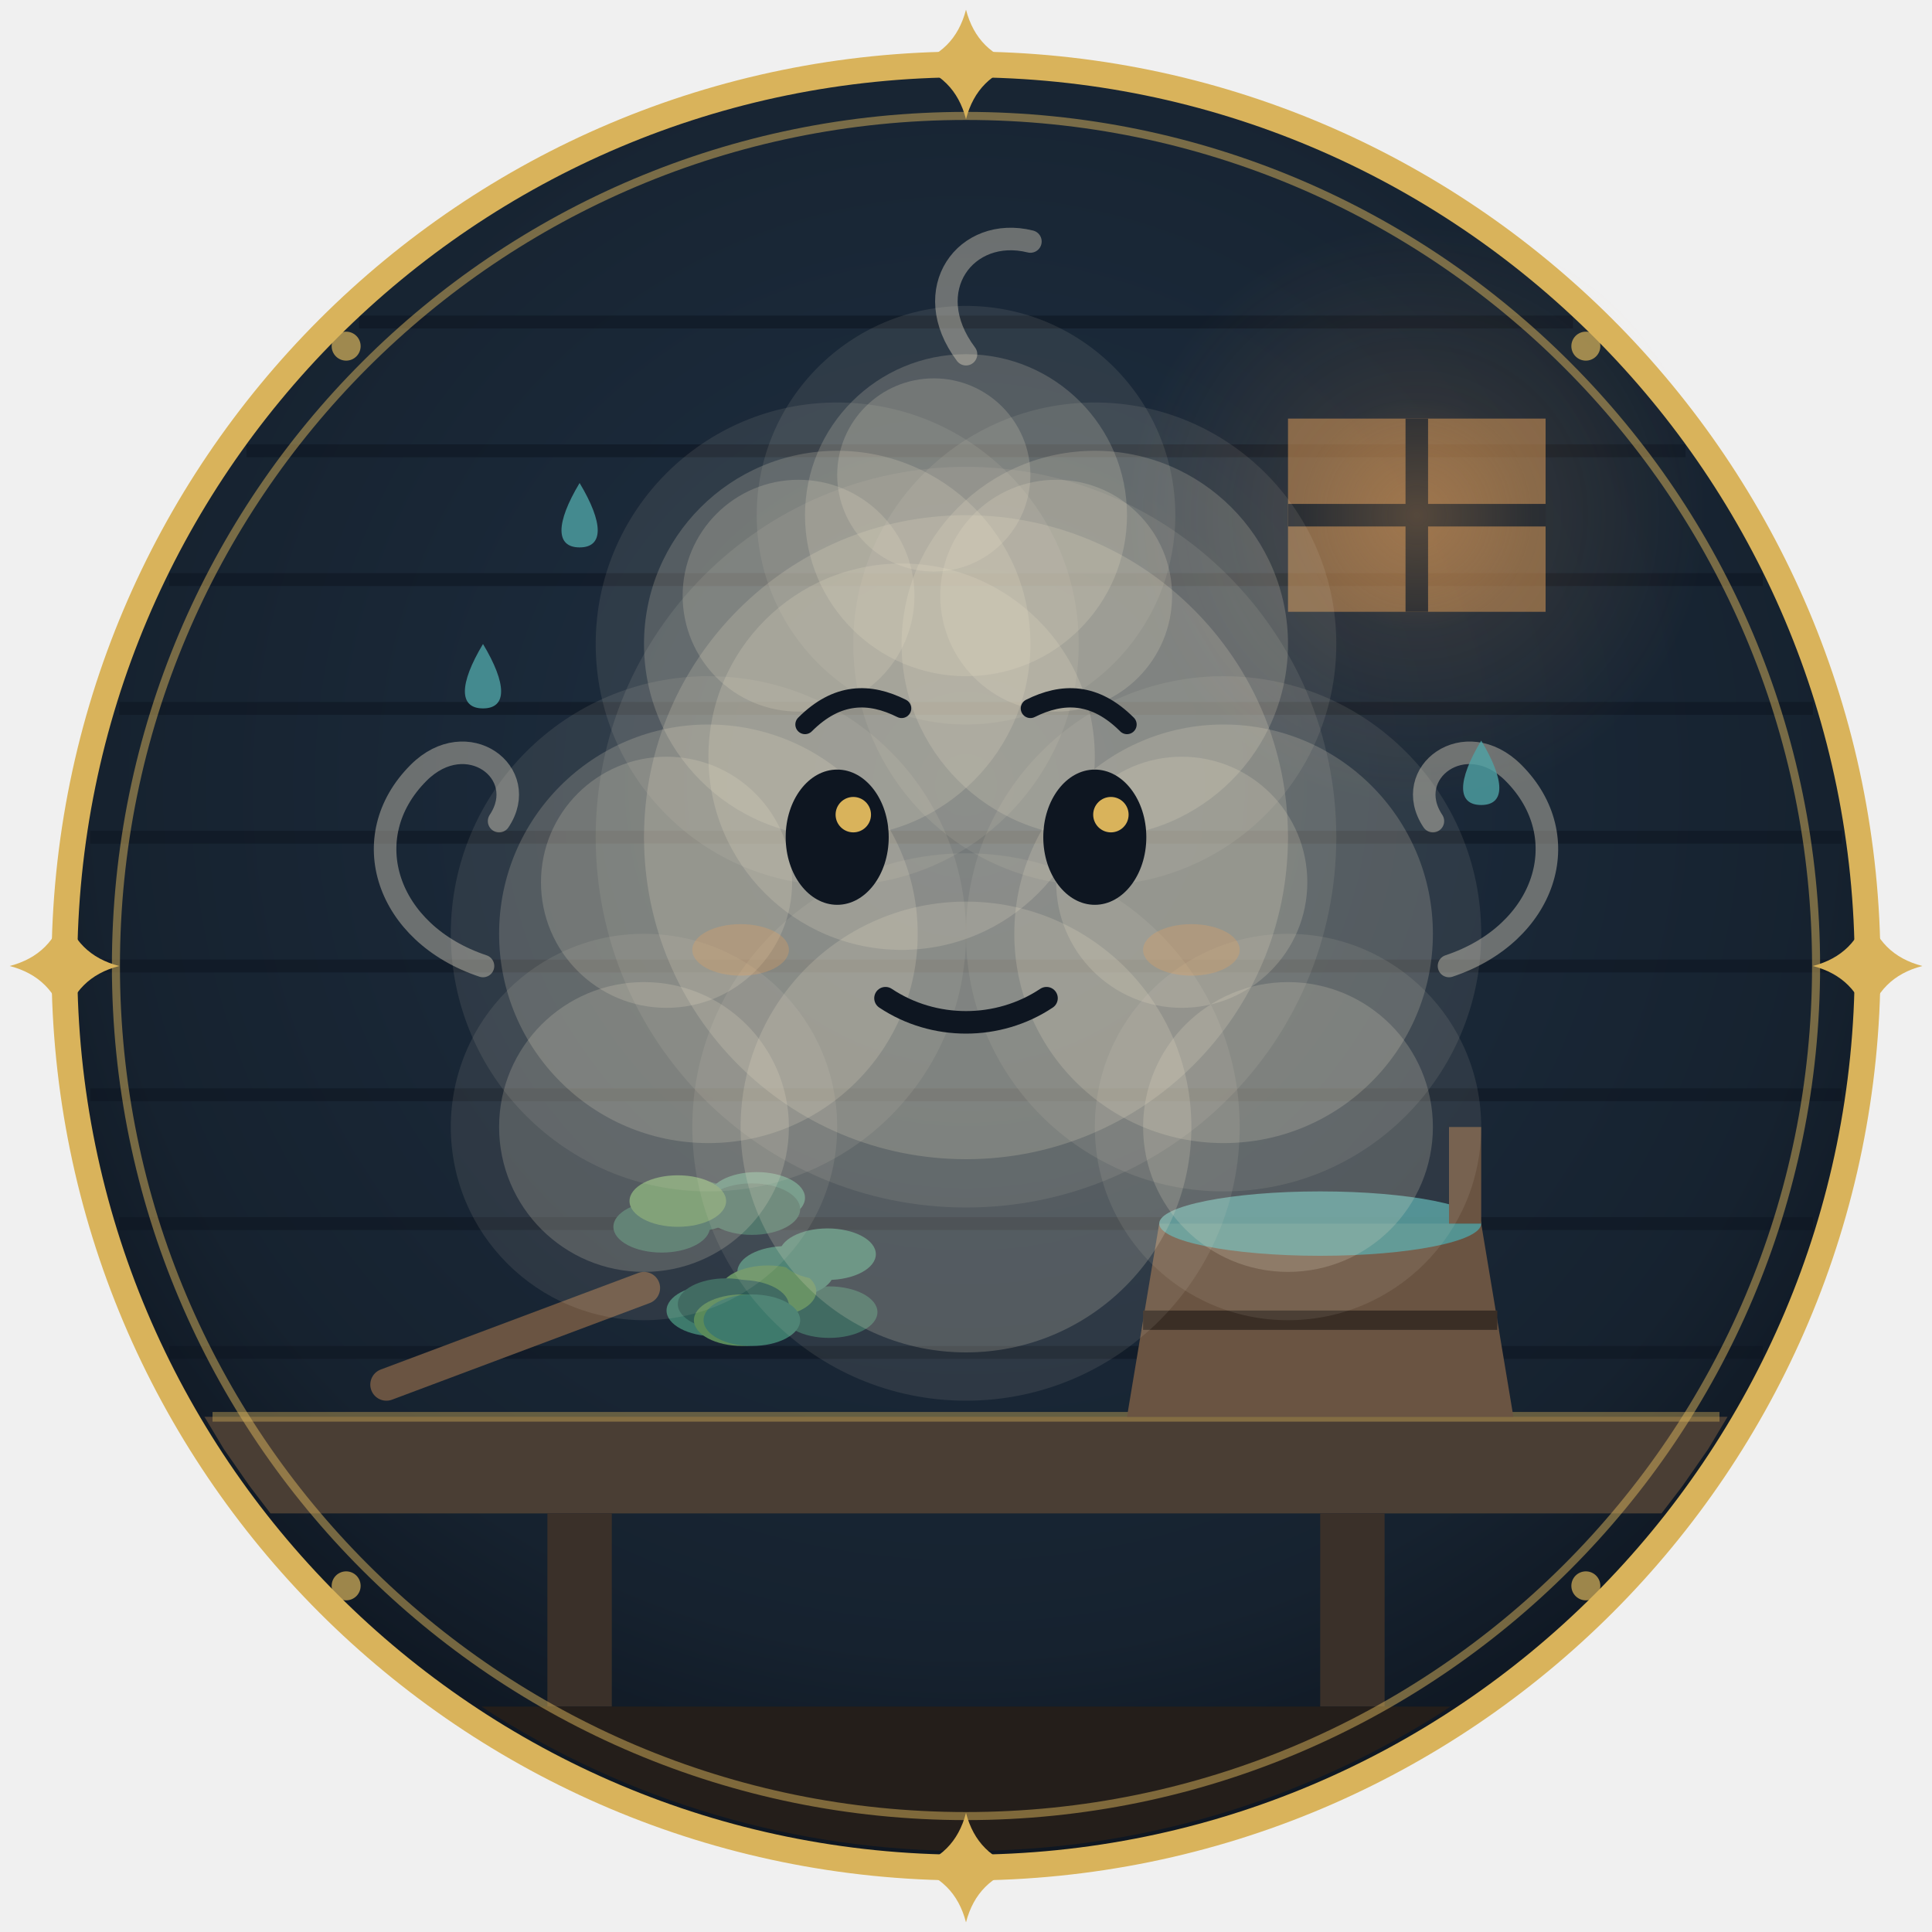
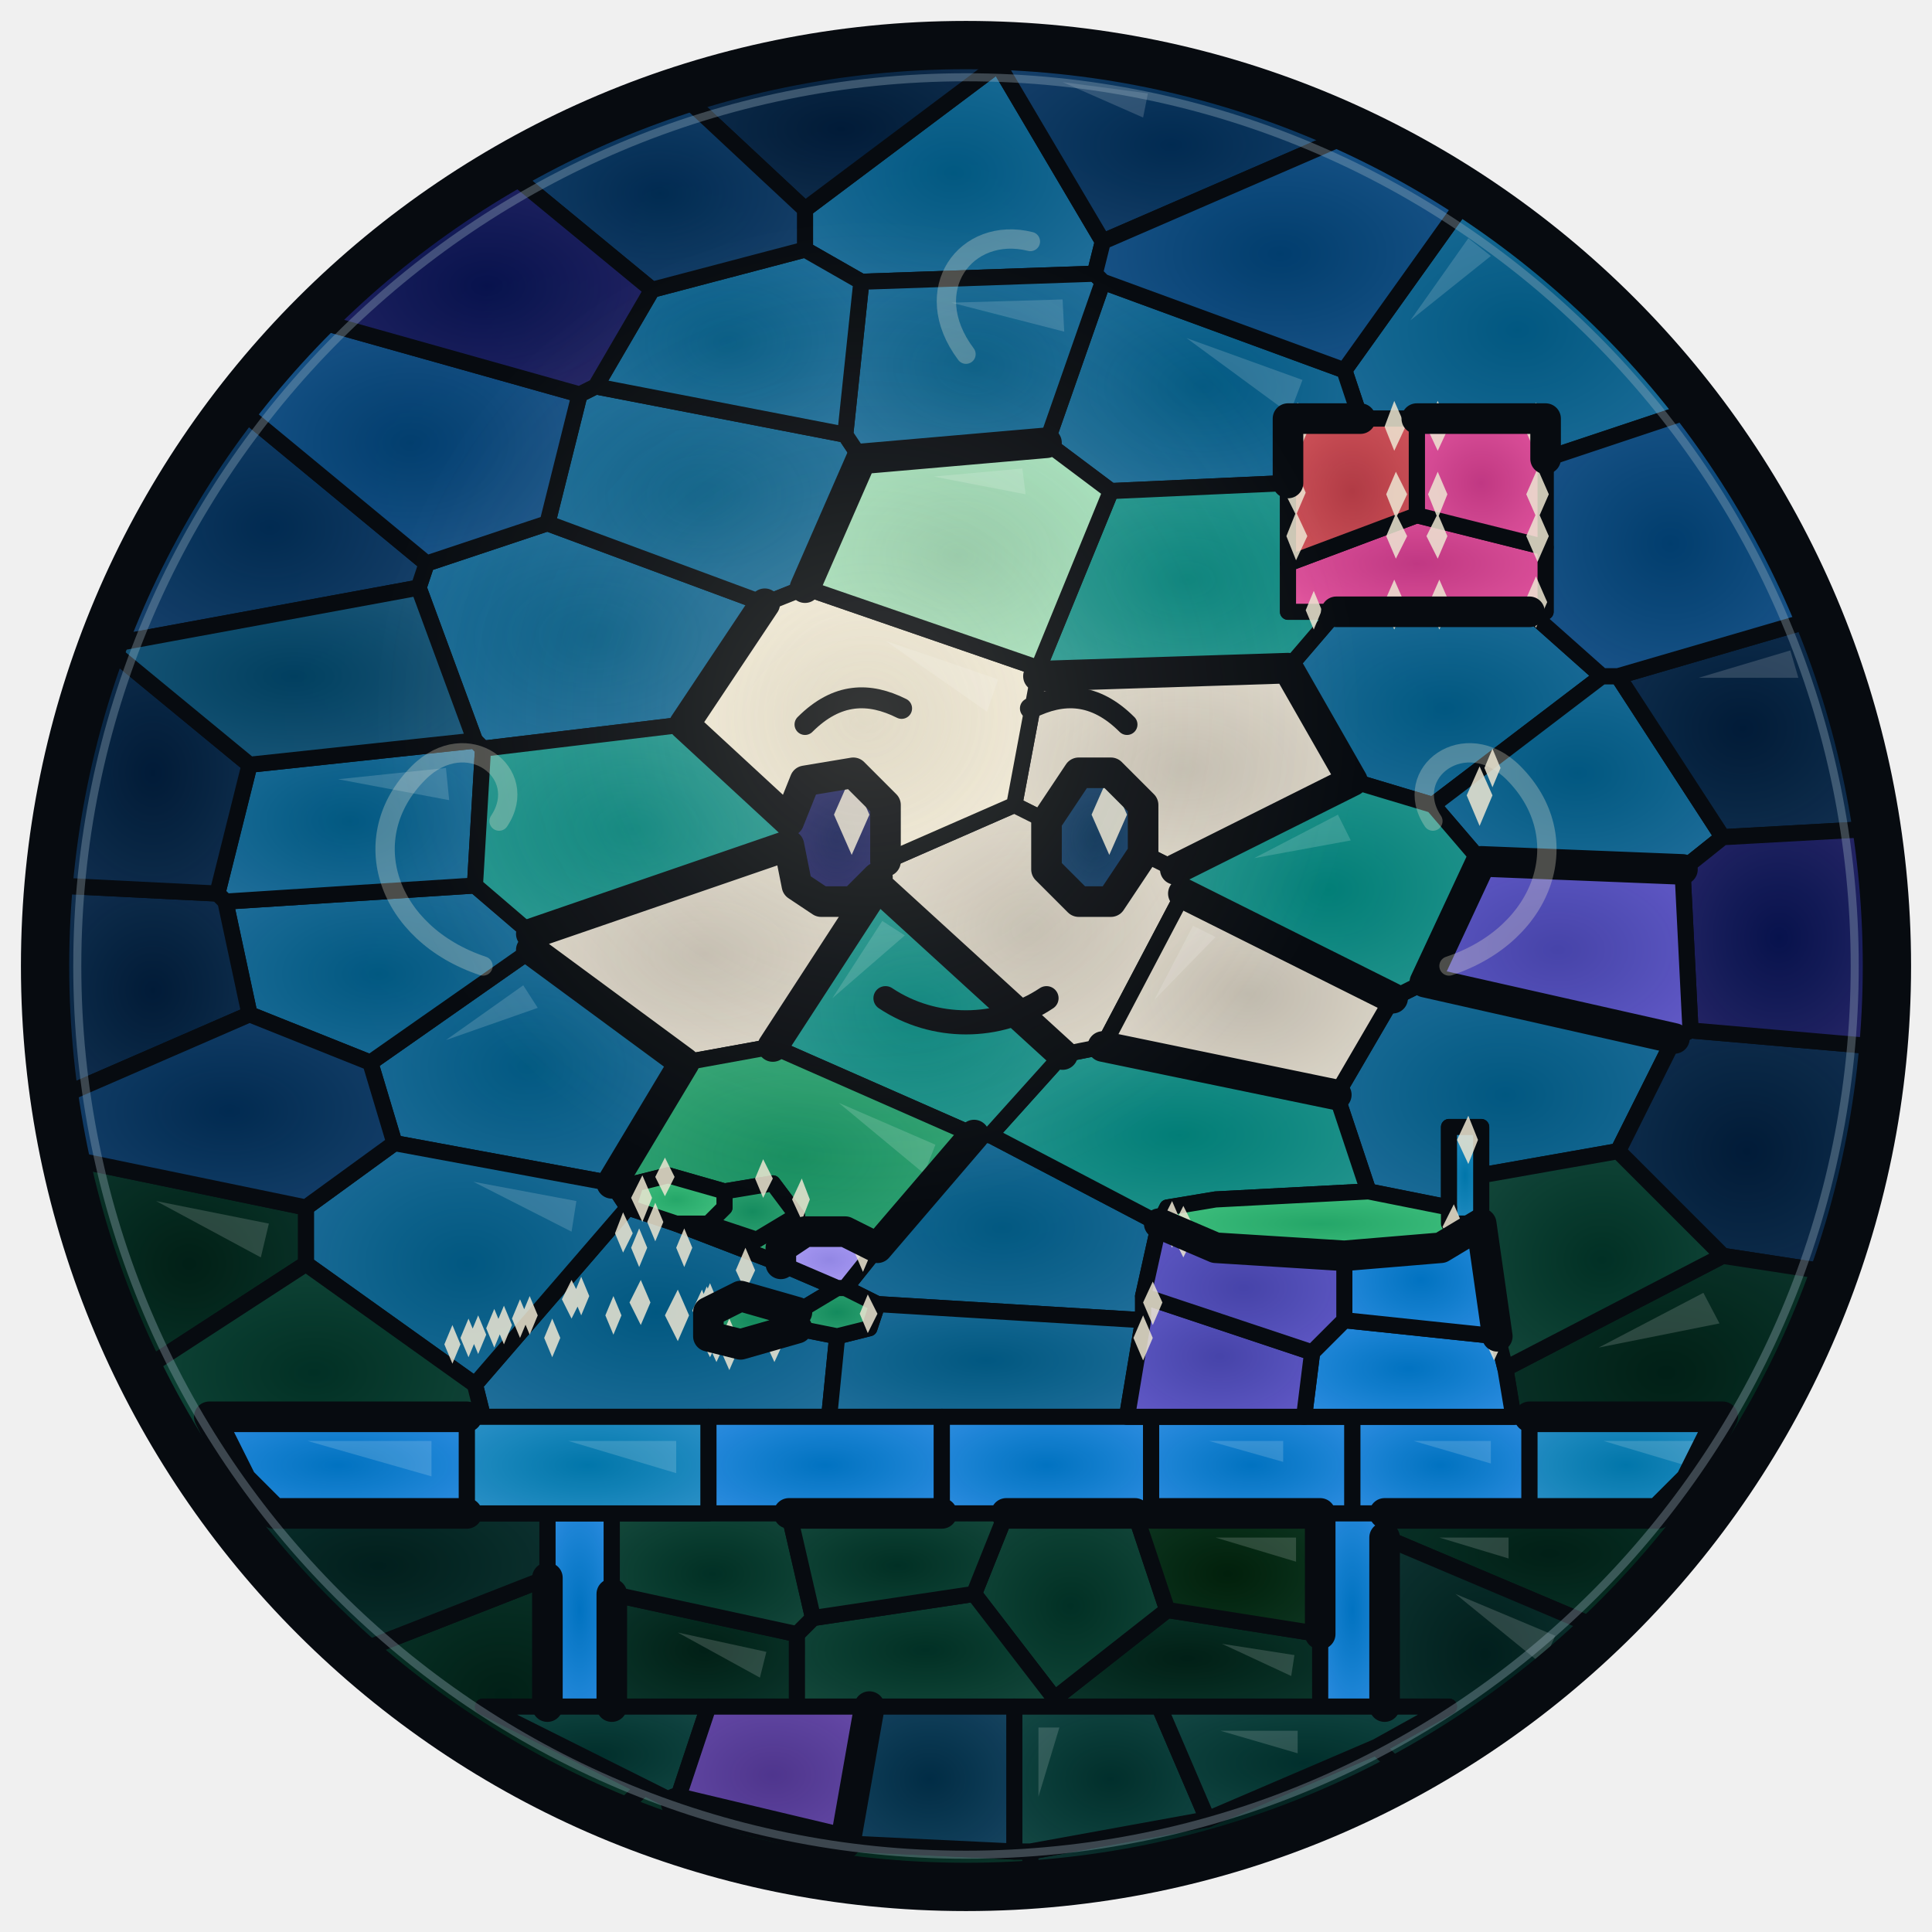
<svg xmlns="http://www.w3.org/2000/svg" viewBox="0 0 120 120">
  <defs>
-     <radialGradient id="bn1" cx="0.5" cy="0.4" r="0.6">
-       <stop offset="0" stop-color="#1F3043" />
-       <stop offset="0.8" stop-color="#16222F" />
-       <stop offset="1" stop-color="#0E1621" />
-     </radialGradient>
-     <radialGradient id="bn2" cx="0.5" cy="0.5" r="0.5">
-       <stop offset="0" stop-color="#E8A15A" stop-opacity="0.3" />
-       <stop offset="0.4" stop-color="#E8A15A" stop-opacity="0.1" />
-       <stop offset="1" stop-color="#E8A15A" stop-opacity="0" />
+     <radialGradient id="g0">
+       <stop offset="0" stop-color="#EDE6D2" />
+       <stop offset=".5" stop-color="#EDE6D2" stop-opacity=".4" />
+       <stop offset="1" stop-color="#EDE6D2" stop-opacity="0" />
+     </radialGradient>
+     <radialGradient id="a" r=".78">
+       <stop offset="0" stop-color="#00608d" stop-opacity=".9" />
+       <stop offset="1" stop-color="#26739f" stop-opacity="1" />
+     </radialGradient>
+     <radialGradient id="b" r=".78">
+       <stop offset="0" stop-color="#008981" stop-opacity=".9" />
+       <stop offset="1" stop-color="#2f9d95" stop-opacity="1" />
+     </radialGradient>
+     <radialGradient id="c" r=".78">
+       <stop offset="0" stop-color="#001d3c" stop-opacity=".9" />
+       <stop offset="1" stop-color="#153454" stop-opacity="1" />
+     </radialGradient>
+     <radialGradient id="d" r=".78">
+       <stop offset="0" stop-color="#002217" stop-opacity=".9" />
+       <stop offset="1" stop-color="#0d392e" stop-opacity="1" />
+     </radialGradient>
+     <radialGradient id="e" r=".78">
+       <stop offset="0" stop-color="#002e58" stop-opacity=".9" />
+       <stop offset="1" stop-color="#1c4671" stop-opacity="1" />
+     </radialGradient>
+     <radialGradient id="f" r=".78">
+       <stop offset="0" stop-color="#007ed4" stop-opacity=".9" />
+       <stop offset="1" stop-color="#3692e6" stop-opacity="1" />
+     </radialGradient>
+     <radialGradient id="g" r=".78">
+       <stop offset="0" stop-color="#d2cbbd" stop-opacity=".9" />
+       <stop offset="1" stop-color="#e8e2d4" stop-opacity="1" />
+     </radialGradient>
+     <radialGradient id="h" r=".78">
+       <stop offset="0" stop-color="#003427" stop-opacity=".9" />
+       <stop offset="1" stop-color="#184d3f" stop-opacity="1" />
+     </radialGradient>
+     <radialGradient id="i" r=".78">
+       <stop offset="0" stop-color="#004378" stop-opacity=".9" />
+       <stop offset="1" stop-color="#245c92" stop-opacity="1" />
+     </radialGradient>
+     <radialGradient id="j" r=".78">
+       <stop offset="0" stop-color="#071353" stop-opacity=".9" />
+       <stop offset="1" stop-color="#2d2a6b" stop-opacity="1" />
+     </radialGradient>
+     <radialGradient id="k" r=".78">
+       <stop offset="0" stop-color="#00211e" stop-opacity=".9" />
+       <stop offset="1" stop-color="#113835" stop-opacity="1" />
+     </radialGradient>
+     <radialGradient id="l" r=".78">
+       <stop offset="0" stop-color="#4d4aba" stop-opacity=".9" />
+       <stop offset="1" stop-color="#675ecc" stop-opacity="1" />
+     </radialGradient>
+     <radialGradient id="m" r=".78">
+       <stop offset="0" stop-color="#e7e0cc" stop-opacity=".9" />
+       <stop offset="1" stop-color="#fdf6e3" stop-opacity="1" />
+     </radialGradient>
+     <radialGradient id="n" r=".78">
+       <stop offset="0" stop-color="#00332f" stop-opacity=".9" />
+       <stop offset="1" stop-color="#174c48" stop-opacity="1" />
+     </radialGradient>
+     <radialGradient id="o" r=".78">
+       <stop offset="0" stop-color="#159966" stop-opacity=".9" />
+       <stop offset="1" stop-color="#3fae7c" stop-opacity="1" />
+     </radialGradient>
+     <radialGradient id="p" r=".78">
+       <stop offset="0" stop-color="#96d4ae" stop-opacity=".9" />
+       <stop offset="1" stop-color="#afeac5" stop-opacity="1" />
+     </radialGradient>
+     <radialGradient id="q" r=".78">
+       <stop offset="0" stop-color="#0082bb" stop-opacity=".9" />
+       <stop offset="1" stop-color="#3496cd" stop-opacity="1" />
+     </radialGradient>
+     <radialGradient id="r" r=".78">
+       <stop offset="0" stop-color="#004568" stop-opacity=".9" />
+       <stop offset="1" stop-color="#235f82" stop-opacity="1" />
+     </radialGradient>
+     <radialGradient id="s" r=".78">
+       <stop offset="0" stop-color="#d43d8f" stop-opacity=".9" />
+       <stop offset="1" stop-color="#e85aa3" stop-opacity="1" />
+     </radialGradient>
+     <radialGradient id="t" r=".78">
+       <stop offset="0" stop-color="#00304b" stop-opacity=".9" />
+       <stop offset="1" stop-color="#1a4864" stop-opacity="1" />
+     </radialGradient>
+     <radialGradient id="u" r=".78">
+       <stop offset="0" stop-color="#563a9b" stop-opacity=".9" />
+       <stop offset="1" stop-color="#6b4eac" stop-opacity="1" />
+     </radialGradient>
+     <radialGradient id="v" r=".78">
+       <stop offset="0" stop-color="#27b772" stop-opacity=".9" />
+       <stop offset="1" stop-color="#4fcc89" stop-opacity="1" />
+     </radialGradient>
+     <radialGradient id="w" r=".78">
+       <stop offset="0" stop-color="#00220b" stop-opacity=".9" />
+       <stop offset="1" stop-color="#103a24" stop-opacity="1" />
+     </radialGradient>
+     <radialGradient id="x" r=".78">
+       <stop offset="0" stop-color="#c23f4a" stop-opacity=".9" />
+       <stop offset="1" stop-color="#d7595f" stop-opacity="1" />
+     </radialGradient>
+     <radialGradient id="y" r=".78">
+       <stop offset="0" stop-color="#a193fb" stop-opacity=".9" />
+       <stop offset="1" stop-color="#b9aaff" stop-opacity="1" />
    </radialGradient>
  </defs>
-   <circle cx="60" cy="60" r="56" fill="url(#bn1)" />
-   <path d="M22.3,20H97.7M15.3,28H104.7M10.5,36H109.5M7.4,44H112.6M5.6,52H114.4M5,60H115M5.6,68H114.4M7.4,76H112.6M10.5,84H109.5M15.3,92H104.7" stroke="#0E1621" stroke-width="0.8" opacity="0.6" />
-   <rect x="80" y="26" width="16" height="12" fill="#E8A15A" opacity="0.5" />
-   <path d="M88,26v12M80,32h16" stroke="#16222F" stroke-width="1.4" />
-   <circle cx="88" cy="32" r="18" fill="url(#bn2)" />
-   <polygon points="15.5,92.3 13.9,90 12.7,88 107.3,88 106.1,90 104.5,92.3 103.2,94 16.8,94" fill="#4A3E34" />
-   <path d="M13.2,88H106.8" stroke="#D9B35B" stroke-width="0.6" opacity="0.4" />
-   <rect x="34" y="94" width="4" height="12" fill="#3A3029" />
-   <rect x="82" y="94" width="4" height="12" fill="#3A3029" />
-   <path d="M29.9,106L90.1,106A55,55 0 0 1 29.9,106Z" fill="#241E1A" />
-   <path d="M70,88L72,76H92L94,88Z" fill="#6A5442" />
-   <path d="M71,82h22" stroke="#3A2E25" stroke-width="1.2" />
-   <ellipse cx="82" cy="76" rx="10" ry="2" fill="#4FA3A5" opacity="0.8" />
-   <rect x="90" y="70" width="2" height="6" fill="#6A5442" />
-   <path d="M24,86L40,80" stroke="#6A5442" stroke-width="2" stroke-linecap="round" />
-   <ellipse cx="51.5" cy="81.5" rx="3" ry="1.6" fill="#2F5E57" />
-   <ellipse cx="41.1" cy="76.2" rx="3" ry="1.6" fill="#2F5E57" />
-   <ellipse cx="48.8" cy="79" rx="3" ry="1.6" fill="#3E7A6C" />
-   <ellipse cx="43" cy="74.9" rx="3" ry="1.6" fill="#2F5E57" />
-   <ellipse cx="47" cy="74.4" rx="3" ry="1.6" fill="#3E7A6C" />
-   <ellipse cx="47.7" cy="80.2" rx="3" ry="1.6" fill="#5A8A5A" />
-   <ellipse cx="51.4" cy="77.9" rx="3" ry="1.6" fill="#3E7A6C" />
-   <ellipse cx="46" cy="81.1" rx="3" ry="1.6" fill="#2F5E57" />
-   <ellipse cx="44.4" cy="81.4" rx="3" ry="1.6" fill="#3E7A6C" />
-   <ellipse cx="45.1" cy="81" rx="3" ry="1.6" fill="#2F5E57" />
-   <ellipse cx="46.7" cy="75.1" rx="3" ry="1.6" fill="#2F5E57" />
-   <ellipse cx="42.1" cy="74.6" rx="3" ry="1.6" fill="#5A8A5A" />
-   <ellipse cx="46.1" cy="82" rx="3" ry="1.6" fill="#5A8A5A" />
-   <ellipse cx="46.7" cy="82" rx="3" ry="1.6" fill="#3E7A6C" />
-   <circle cx="60" cy="52" r="23" fill="#E9DFC8" opacity="0.1" />
-   <circle cx="44" cy="58" r="16" fill="#E9DFC8" opacity="0.1" />
-   <circle cx="76" cy="58" r="16" fill="#E9DFC8" opacity="0.1" />
-   <circle cx="52" cy="40" r="15" fill="#E9DFC8" opacity="0.1" />
-   <circle cx="68" cy="40" r="15" fill="#E9DFC8" opacity="0.1" />
-   <circle cx="60" cy="32" r="13" fill="#E9DFC8" opacity="0.1" />
-   <circle cx="40" cy="70" r="12" fill="#E9DFC8" opacity="0.1" />
-   <circle cx="80" cy="70" r="12" fill="#E9DFC8" opacity="0.1" />
-   <circle cx="60" cy="70" r="17" fill="#E9DFC8" opacity="0.1" />
-   <circle cx="60" cy="52" r="20" fill="#E9DFC8" opacity="0.2" />
-   <circle cx="44" cy="58" r="13" fill="#E9DFC8" opacity="0.2" />
-   <circle cx="76" cy="58" r="13" fill="#E9DFC8" opacity="0.2" />
-   <circle cx="52" cy="40" r="12" fill="#E9DFC8" opacity="0.2" />
-   <circle cx="68" cy="40" r="12" fill="#E9DFC8" opacity="0.2" />
-   <circle cx="60" cy="32" r="10" fill="#E9DFC8" opacity="0.2" />
-   <circle cx="40" cy="70" r="9" fill="#E9DFC8" opacity="0.2" />
-   <circle cx="80" cy="70" r="9" fill="#E9DFC8" opacity="0.2" />
-   <circle cx="60" cy="70" r="14" fill="#E9DFC8" opacity="0.2" />
-   <circle cx="56" cy="47" r="12" fill="#E9DFC8" opacity="0.2" />
-   <circle cx="41.4" cy="54.8" r="7.8" fill="#E9DFC8" opacity="0.2" />
-   <circle cx="73.4" cy="54.8" r="7.8" fill="#E9DFC8" opacity="0.2" />
-   <circle cx="49.6" cy="37" r="7.2" fill="#E9DFC8" opacity="0.2" />
-   <circle cx="65.6" cy="37" r="7.2" fill="#E9DFC8" opacity="0.2" />
-   <circle cx="58" cy="29.5" r="6" fill="#E9DFC8" opacity="0.2" />
-   <path d="M30,60c-6,-2 -8,-8 -4,-12c3,-3 7,0 5,3M90,60c6,-2 8,-8 4,-12c-3,-3 -7,0 -5,3M60,22c-3,-4 0,-8 4,-7" stroke="#E9DFC8" stroke-width="1.4" opacity="0.4" fill="none" stroke-linecap="round" />
-   <ellipse cx="52" cy="52" rx="3.2" ry="4.2" fill="#0E1621" />
-   <circle cx="53" cy="50.6" r="1.1" fill="#D9B35B" />
-   <ellipse cx="68" cy="52" rx="3.2" ry="4.2" fill="#0E1621" />
-   <circle cx="69" cy="50.6" r="1.1" fill="#D9B35B" />
-   <path d="M50,45c2,-2 4,-2 6,-1M64,44c2,-1 4,-1 6,1" stroke="#0E1621" stroke-width="1.2" fill="none" stroke-linecap="round" />
-   <path d="M55,62c3,2 7,2 10,0" stroke="#0E1621" stroke-width="1.4" fill="none" stroke-linecap="round" />
-   <ellipse cx="46" cy="59" rx="3" ry="1.6" fill="#E8A15A" opacity="0.3" />
-   <ellipse cx="74" cy="59" rx="3" ry="1.6" fill="#E8A15A" opacity="0.3" />
-   <path d="M30,40c-1.5,2.5 -1.5,4 0,4c1.5,0 1.5,-1.5 0,-4Z" fill="#4FA3A5" opacity="0.8" />
-   <path d="M92,46c-1.5,2.5 -1.5,4 0,4c1.5,0 1.5,-1.5 0,-4Z" fill="#4FA3A5" opacity="0.8" />
-   <path d="M36,30c-1.5,2.5 -1.5,4 0,4c1.5,0 1.5,-1.5 0,-4Z" fill="#4FA3A5" opacity="0.8" />
-   <circle cx="60" cy="60" r="56" fill="none" stroke="#D9B35B" stroke-width="1.6" />
-   <circle cx="60" cy="60" r="52.8" fill="none" stroke="#D9B35B" stroke-width="0.5" opacity="0.5" />
-   <path d="M60,0.6Q60.7,3.3 63.4,4Q60.7,4.7 60,7.4Q59.3,4.7 56.6,4Q59.3,3.3 60,0.6Z" fill="#D9B35B" />
-   <path d="M116,56.6Q116.7,59.3 119.4,60Q116.7,60.7 116,63.4Q115.3,60.7 112.6,60Q115.3,59.3 116,56.6Z" fill="#D9B35B" />
-   <path d="M60,112.6Q60.7,115.3 63.4,116Q60.7,116.7 60,119.4Q59.3,116.7 56.6,116Q59.3,115.3 60,112.6Z" fill="#D9B35B" />
-   <path d="M4,56.6Q4.7,59.3 7.4,60Q4.7,60.7 4,63.4Q3.3,60.7 0.6,60Q3.3,59.3 4,56.6Z" fill="#D9B35B" />
-   <circle cx="98.5" cy="21.5" r="0.9" fill="#D9B35B" opacity="0.7" />
-   <circle cx="98.5" cy="98.5" r="0.9" fill="#D9B35B" opacity="0.7" />
-   <circle cx="21.5" cy="98.5" r="0.9" fill="#D9B35B" opacity="0.7" />
-   <circle cx="21.5" cy="21.5" r="0.9" fill="#D9B35B" opacity="0.7" />
+   <circle cx="60" cy="60" r="56.8" fill="#070B10" />
+   <circle cx="53.9" cy="44.3" r="36.2" fill="url(#g0)" opacity=".6" />
+   <g stroke="#070B10" stroke-width="1" stroke-linejoin="round">
+     <g fill="url(#a)">
+       <path d="M34 32.5l-7.5 2.5-.5 1.5 3.5 9.5 .5 .5 12.5-1.5 5-7.5z" />
+       <path d="M88.5 61l-2 1-3.5 6 2 6 5 1 0-5 2 0 0 3 8.5-1.5 3.5-7z" />
+       <path d="M39 75l-9.5 11 .5 2 14 0 7.5 0 .5-5-2.5-.5-3.5 1-2-.5 0-1.5 2-1 3.5 1 2.5-1.5-3.5-1.5-6.5-2.5z" />
+       <path d="M105 25.5l-7-8-7-5-7.5 10.5 1 3 3.5 0 8 0 0 2.5z" />
+       <path d="M33 59l-10 7 1.5 5 13.5 2.5 4.5-7.5z" />
+       <path d="M38 73.5l-13.5-2.5-5.5 4 0 3.5 10.5 7.5 9.5-11z" />
+       <path d="M37 24l-1 .5-2 8 13.5 5 2.5-1 3.5-8-1-1.5z" />
+       <path d="M68.5 17.5l-3.5 10 4 3 11-.5 0-4 4.5 0-1-3z" />
+       <path d="M95 38l-12 0-3 3.5 4 7 5 1.5 10.5-8z" />
+       <path d="M62 4l-12 9 0 2.5 3.5 2 14.5-.5 .5-2z" />
+       <path d="M68 17l-14.5 .5-1 9.5 1 1.5 11.5-1 3.5-10z" />
+       <path d="M61.5 70.5l-1 0-6 7-2 2.5 2 1 16.5 1 0-1.5 1-4.5z" />
+       <path d="M29.5 55l-15.5 1 1.5 7 7.5 3 10-7 0-1z" />
+       <path d="M29.5 46l-14 1.5-2 8 .5 .5 15.5-1 .5-8.5z" />
+       <path d="M50 15.5l-9.5 2.5-3.5 6 15.5 3 1-9.5z" />
+       <path d="M100.5 42l-1 0-10.5 8 3 3.5 12.5 .5 2.5-2z" />
+       <path d="M71 82l-16.5-1-.5 1.5-2 .5-.5 5 7 0 11.5 0z" />
+     </g>
+     <g fill="url(#b)">
+       <path d="M42.5 45l-12.5 1.5-.5 8.5 3.5 3 16-5.5 0-1.5z" />
+       <path d="M68.5 65l-2.5 .5-4.5 5 10.5 5.5 .5-1 3-.5 9.5-.5-2-6z" />
+       <path d="M80 30l-11 .5-4.5 11 0 .5 15.5-.5 3-3.5-3 0 0-3z" />
+       <path d="M84 48.5l-11 5.5 .5 1.5 13 6.5 2-1 3.5-7.5-3-3.5z" />
+       <path d="M66 65.5l-11.5-10.5-6.5 10 12.5 5.5 1 0z" />
+     </g>
+     <g fill="url(#c)">
+       <path d="M105 64l-1 .5-3.5 7 6.5 6.5 6.5 1 3-14z" />
+       <path d="M116 51.5l-1-6.5-2.5-6.5-12 3.5 6.5 10z" />
+       <path d="M13.5 55.5l-10-.5 .5 13 11.5-5-1.5-7z" />
+       <path d="M7 40.5l-2.5 6.5-1 8 10 .5 2-8z" />
+       <path d="M62 3l-9.5 .5-10 2.5 7.5 7 12-9z" />
+     </g>
+     <g fill="url(#d)">
+       <path d="M113.5 79l-6.5-1-13.5 7 .5 3 1 0 12 0-2 4 1.5 .5 3.5-5.5z" />
+       <path d="M19 75l-14.5-3 1.5 6.5 3 6.5 10-6.5z" />
+       <path d="M105 92l-2 2-8 0-9 0 0 1.5 13 5.5 7.5-8.5z" />
+       <path d="M34 98l-11.5 4.5 7 5.5 9 4.5 1.5-1.5-10-5 4 0z" />
+       <path d="M82 101.5l-9.5-1.5-7 5.5 0 .5 6.5 0 10 0z" />
+       <path d="M49.5 101.5l-11.5-2.5 0 7 6 0 5.5 0z" />
+       <path d="M40 111l-1.5 1.5 6.5 2.5 7.5 1.5 11.5 0 0-1.5-1 0-10.5-.5-10.5-2.5z" />
+     </g>
+     <g fill="url(#e)">
+       <path d="M15.5 63l-11.5 5 .5 4 14.5 3 5.5-4-1.5-5z" />
+       <path d="M26.5 35l-11.5-9.5-5 7.5-3 7 19-3.5z" />
+       <path d="M83.5 8.5l-10.5-4-11-1.5 0 1 6.5 11z" />
+       <path d="M42.5 6l-10.5 5 8.5 7 9.5-2.5 0-2.5z" />
+       <path d="M71 53l0-3-2-2-2 0-2 3 0 3 2 2 2 0z" />
+     </g>
+     <g fill="url(#f)">
+       <path d="M29 88l-16 0 2 4 2 2 12 0z" />
+       <path d="M51.5 88l-7.5 0 0 6 5 0 9.5 0 0-6z" />
+       <path d="M70 88l-11.5 0 0 6 4 0 8 0 1 0 0-6z" />
+       <path d="M81 88l-9.5 0 0 6 10.5 0 2 0 0-6z" />
+       <path d="M94 88l-10 0 0 6 2 0 9 0 0-6z" />
+       <path d="M93 83l-9.5-1-2 2-.5 4 3 0 10 0-.5-3z" />
+       <path d="M38 94l-4 0 0 4 0 8 4 0 0-7z" />
+       <path d="M84 94l-2 0 0 7.5 0 4.5 4 0 0-10.5 0-1.5z" />
+       <path d="M92 76l-2.5 1.5-6 .5 0 4 9.5 1z" />
+     </g>
+     <g fill="url(#g)">
+       <path d="M80 41.5l-15.5 .5-1.5 8 2 1 2-3 2 0 2 2 0 3 2 1 11-5.5z" />
+       <path d="M49 52.5l-16 5.5 0 1 9.5 7 5.5-1 6.5-10 0-.5-1.5 1.5-2 0-1.5-1z" />
+       <path d="M65 51l-2-1-8 3.5-.5 1 0 .5 11.5 10.5 2.5-.5 5-9.5-.5-1.5-2-1-2 3-2 0-2-2z" />
+       <path d="M86.5 62l-13-6.5-5 9.5 14.5 3z" />
+     </g>
+     <g fill="url(#h)">
+       <path d="M19 78.5l-10 6.5 4 7 2 0-2-4 16 0 1 0-.5-2z" />
+       <path d="M100.5 71.5l-8.5 1.5 0 3 1 7 .5 2 13.5-7z" />
+       <path d="M70.5 94l-8 0-2 5 5 6.5 7-5.5z" />
+       <path d="M60.5 99l-10 1.5-1 1 0 4.5 4.5 0 9 0 2.5 0 0-.5z" />
+       <path d="M44 94l-6 0 0 5 11.5 2.5 1-1-1.5-6.5z" />
+       <path d="M58.5 94l-9.5 0 1.5 6.5 10-1.5 2-5z" />
+     </g>
+     <g fill="url(#i)">
+       <path d="M20 20l-5 5.5 11.5 9.5 7.5-2.5 2-8z" />
+       <path d="M105 25.5l-9 3 0 5.5 0 4-1 0 4.5 4 1 0 12-3.5-2.5-5.5z" />
+       <path d="M91 12.5l-7.5-4-15 6.5-.5 2 .5 .5 15 5.5z" />
+     </g>
+     <g fill="url(#j)">
+       <path d="M32 11l-6.5 4-5.5 5 16 4.5 1-.5 3.5-6z" />
+       <path d="M116 51.5l-9 .5-2.5 2 .5 10 11.5 1z" />
+       <path d="M55 53.5l0-3.5-2-2-3 .5-1 2.5 0 1.5 .5 2.5 1.5 1 2 0 1.5-1.5z" />
+     </g>
+     <g fill="url(#k)">
+       <path d="M15 92l-2 0 4.5 6 5 4.5 11.5-4.5 0-4-5 0-12 0z" />
+       <path d="M99 101l-13-5.5 0 10.5 4 0-4.5 2.5 1.5 1.5 6-3.5z" />
+       <path d="M85.5 108.5l-10.5 4.5-11 2 0 1.5 11-1.5 12-5z" />
+     </g>
+     <g fill="url(#l)">
+       <path d="M104.5 54l-12.5-.5-3.5 7.5 15.5 3.5 1-.5z" />
+       <path d="M81.5 84l-10.5-3.5 0 1.5-1 6 1.5 0 9.5 0z" />
+       <path d="M83.5 78l-8-.5-3.5-1.5-1 4.5 10.5 3.5 2-2z" />
+     </g>
+     <g fill="url(#m)">
+       <path d="M50 36.5l-2.5 1-5 7.5 6.5 6 1-2.5 3-.5 2 2 0 3.5 8-3.5 1.5-8 0-.5z" />
+     </g>
+     <g fill="url(#n)">
+       <path d="M65.5 106l-2.5 0 0 9 1 0 11-2-3-7z" />
+       <path d="M82 106l-10 0 3 7 10.5-4.5 4.5-2.5-4 0z" />
+       <path d="M34 106l-4 0 10 5 2 1 2-6-6 0z" />
+     </g>
+     <g fill="url(#o)">
+       <path d="M48 65l-5.5 1-4.5 7.5 1 1.5 .5-1.5 2-.5 3.5 1 3-.5 1.5 2-2.5 1.5-3-1-2 0 6.5 2.5 0-1 1.5-1 2.5 0 2 1 6-7z" />
+       <path d="M49.5 81.5l-3.5-1-2 1 0 1.5 2 .5 3.5-1z" />
+       <path d="M44 76l3 1 2.5-1.5-1.5-2-3 .5 0 1z" />
+       <path d="M52 80l-2.5 1.5 0 1 2.5 .5 2-.5 .5-1.5-2-1z" />
+     </g>
+     <g fill="url(#p)">
+       <path d="M65 27.5l-11.5 1-3.5 8 14.5 5 4.5-11z" />
+     </g>
+     <g fill="url(#q)">
+       <path d="M30 88l-1 0 0 6 5 0 4 0 6 0 0-6z" />
+       <path d="M105 92l2-4-12 0 0 6 8 0z" />
+       <path d="M92 73l0-3-2 0 0 5 0 1 2 0z" />
+     </g>
+     <g fill="url(#r)">
+       <path d="M26 36.5l-19 3.5 0 .5 8.5 7 14-1.5z" />
+     </g>
+     <g fill="url(#s)">
+       <path d="M88 32l-8 3 0 3 3 0 12 0 1 0 0-4z" />
+       <path d="M96 28.5l0-2.5-8 0 0 6 8 2z" />
+     </g>
+     <g fill="url(#t)">
+       <path d="M63 106l-9 0-1.5 8.5 10.5 .5z" />
+     </g>
+     <g fill="url(#u)">
+       <path d="M49.5 106l-5.5 0-2 6 10.5 2.5 1.5-8.5z" />
+     </g>
+     <g fill="url(#v)">
+       <path d="M85 74l-9.5 .5-3 .5-.5 1 3.5 1.5 8 .5 6-.5 2.5-1.5-2 0 0-1z" />
+       <path d="M45 74l-3.5-1-2 .5-.5 1.5 3 1 2 0 1-1z" />
+     </g>
+     <g fill="url(#w)">
+       <path d="M71.5 94l-1 0 2 6 9.5 1.5 0-7.5z" />
+     </g>
+     <g fill="url(#x)">
+       <path d="M84.5 26l-4.5 0 0 4 0 5 8-3 0-6z" />
+     </g>
+     <g fill="url(#y)">
+       <path d="M54.5 77.5l-2-1-2.5 0-1.5 1 0 1 3.5 1.5 .5 0z" />
+     </g>
+   </g>
+   <g fill="#fff" fill-opacity=".16">
+     <path d="M71.3 5.8l-5.3-.7 5 2.2z" />
+     <path d="M91.2 14.8l-3.6 5.1 5-4z" />
+     <path d="M66 18.6l-6.9 .2 7 1.8z" />
+     <path d="M80.9 23.6l-7.2-2.6 6.4 4.7z" />
+     <path d="M63.5 29.1l-5.5 .5 5.7 1.1z" />
+     <path d="M62 42.2l-7-2.4 6.3 4.4z" />
+     <path d="M111.2 40.4l-5.7 1.7 6.2 0z" />
+     <path d="M27.7 47.7l-6.7 .7 6.9 1.3z" />
+     <path d="M83.1 50.6l-5.2 2.7 6-1.1z" />
+     <path d="M54.8 57.2l-3.1 4.8 4.5-3.9z" />
+     <path d="M74.1 57.5l-2.4 4.6 3.8-3.9z" />
+     <path d="M32.5 61.2l-4.8 3.4 5.7-2z" />
+     <path d="M58.1 71.1l-6-2.6 5.3 4.4z" />
+     <path d="M35.8 74.6l-6.4-1.2 6.1 3.1z" />
+     <path d="M16.7 76l-7-1.4 6.5 3.5z" />
+     <path d="M105.8 80.3l-6.5 3.4 7.5-1.5z" />
+     <path d="M26.8 89.5l-7.7 0 7.7 2.2z" />
+     <path d="M42 89.5l-6.7 0 6.7 2z" />
+     <path d="M79.7 89.5l-4.6 0 4.6 1.3z" />
+     <path d="M92.6 89.5l-4.8 0 4.8 1.4z" />
+     <path d="M105.3 89.5l-5.7 0 5.7 1.7z" />
+     <path d="M93.7 95.5l-4.3 0 4.3 1.3z" />
+     <path d="M80.5 95.5l-5 0 5 1.5z" />
+     <path d="M96.6 101.6l-6.2-2.6 5.4 4.4z" />
+     <path d="M47.6 102.6l-5.5-1.2 5.1 2.8z" />
+     <path d="M80.4 102.8l-4.5-.7 4.3 2z" />
+     <path d="M64.5 107.3l0 4.3 1.3-4.3z" />
+     <path d="M80.6 107.5l-4.8 0 4.8 1.4z" />
+   </g>
+   <path d="M80.6 25l.7 1.6-.7 1.6-.7-1.6zM86.6 24.9l.7 1.6-.7 1.5-.6-1.5zM89.3 24.9l.7 1.6-.7 1.5-.7-1.5zM95.4 25l.7 1.6-.7 1.6-.7-1.6zM95.5 29.1l.7 1.6-.7 1.6-.7-1.6zM80.5 29.2l.6 1.4-.6 1.4-.7-1.4zM86.7 29.3l.7 1.4-.7 1.5-.6-1.5zM89.3 29.3l.6 1.4-.6 1.5-.6-1.5zM95.5 31.7l.7 1.6-.7 1.6-.7-1.6zM80.5 31.8l.7 1.5-.7 1.5-.6-1.5zM86.7 31.9l.7 1.4-.7 1.4-.6-1.4zM89.3 31.9l.6 1.4-.6 1.4-.7-1.4zM95.4 35.8l.7 1.6-.7 1.6-.7-1.6zM86.6 36l.7 1.6-.7 1.5-.7-1.5zM89.4 36l.7 1.6-.7 1.5-.7-1.5zM81.6 36.7l.5 1.2-.5 1.2-.5-1.2zM92.7 46.5l.5 1.2-.5 1.2-.5-1.2zM91.9 47.6l.8 1.8-.8 1.9-.8-1.9zM52.9 48.1l1.1 2.5-1.1 2.5-1.1-2.5zM68.9 48.1l1.1 2.5-1.1 2.5-1.1-2.5zM91.2 69.3l.6 1.5-.6 1.5-.7-1.5zM47.4 72l.6 1.2-.6 1.2-.5-1.2zM41.3 71.9l.6 1.2-.6 1.2-.6-1.2zM39.9 73l.6 1.4-.6 1.5-.7-1.5zM49.8 73.2l.5 1.3-.5 1.3-.6-1.3zM90.3 74.8l.6 1.4-.6 1.4-.7-1.4zM72.8 74.6l.6 1.4-.6 1.5-.7-1.5zM38.7 75.3l.6 1.3-.6 1.2-.5-1.2zM40.7 74.7l.5 1.2-.5 1.2-.5-1.2zM73.5 74.9l.6 1.2-.6 1.2-.6-1.2zM53.6 76.2l.6 1.4-.6 1.4-.6-1.4zM73.5 75.7l.6 1.2-.6 1.2-.6-1.2zM39.7 76.3l.5 1.2-.5 1.2-.5-1.2zM42.5 76.3l.5 1.2-.5 1.2-.5-1.2zM46.3 77.5l.6 1.4-.6 1.3-.6-1.3zM92.4 79.4l.6 1.3-.6 1.4-.6-1.4zM36.1 79.3l.5 1.2-.5 1.2-.5-1.2zM42.1 80.1l.7 1.6-.7 1.6-.8-1.6zM71.6 79.6l.6 1.3-.6 1.4-.6-1.4zM35.5 79.5l.6 1.2-.6 1.2-.6-1.2zM39.8 79.5l.6 1.4-.6 1.4-.7-1.4zM53.9 80.4l.6 1.2-.6 1.2-.5-1.2zM44.1 79.7l.5 1.2-.5 1.2-.5-1.2zM43.9 79.9l.5 1.2-.5 1.2-.5-1.2zM43.6 80.1l.5 1.3-.5 1.2-.6-1.2zM32.9 80.5l.5 1.2-.5 1.2-.5-1.2zM38.1 80.5l.5 1.2-.5 1.2-.5-1.2zM32.3 80.7l.5 1.2-.5 1.2-.5-1.2zM31.3 81.1l.5 1.2-.5 1.2-.5-1.2zM30.7 81.3l.5 1.2-.5 1.2-.5-1.2zM71 81.7l.6 1.4-.6 1.4-.6-1.4zM92.8 81.8l.6 1.4-.6 1.3-.6-1.3zM29.7 81.7l.5 1.2-.5 1.2-.5-1.2zM29.1 81.9l.5 1.2-.5 1.2-.5-1.2zM34.3 81.9l.5 1.2-.5 1.2-.5-1.2zM44.1 81.9l.6 1.2-.6 1.2-.6-1.2zM44.5 82l.6 1.3-.6 1.3-.6-1.3zM48.1 82l.6 1.3-.6 1.3-.6-1.3zM28.1 82.3l.5 1.2-.5 1.2-.5-1.2zM45.3 81.9l.7 1.6-.7 1.6-.7-1.6z" fill="#EDE6D2" fill-opacity=".85" />
+   <path d="M84.5 26l-4.5 0 0 4M88 26l8 0 0 2.5M65 27.5l-11.5 1M53.5 28.5l-3.5 8M47.5 37.5l-5 7.5M83 38l12 0M80 41.5l-15.5 .5M80 41.5l4 7M42.5 45l6.5 6M84 48.5l-11 5.5M65 51l2-3 2 0 2 2 0 3M65 51l0 3 2 2 2 0 2-3M49 51l1-2.5 3-.5 2 2 0 3.5M49 52.5l-16 5.5M49 52.5l.5 2.5 1.5 1 2 0 1.5-1.5M92 53.5l12.5 .5M92 53.5l-3.5 7.5M54.5 55l11.5 10.5M54.5 55l-6.5 10M73.5 55.5l13 6.5M33 59l9.5 7M88.5 61l15.5 3.5M68.5 65l14.5 3M42.5 66l-4.5 7.5M60.5 70.5l-6 7M72 76l3.5 1.5 8 .5M92 76l-2.5 1.5-6 .5M92 76l1 7M54.5 77.5l-2-1-2.5 0-1.5 1 0 1M49.5 81.5l-3.5-1-2 1 0 1.5 2 .5 3.5-1M29 88l-16 0 2 4M95 88l12 0-2 4M15 92l2 2 12 0M105 92l-2 2-8 0M49 94l9.5 0M62.5 94l8 0M71.5 94l10.5 0M82 94l0 7.5M86 94l9 0M86 95.5l0 10.5M34 98l0 8M38 99l0 7M54 106l-1.5 8.5M42 112l10.5 2.5" fill="none" stroke="#070B10" stroke-width="1.9" stroke-linecap="round" stroke-linejoin="round" />
+   <path d="M30,60c-6-2 -8-8 -4-12c3-3 7,0 5,3M90,60c6-2 8-8 4-12c-3-3 -7,0 -5,3M60,22c-3-4 0-8 4-7" fill="none" stroke="#EDE6D2" stroke-width="1.2" stroke-opacity=".3" stroke-linecap="round" stroke-linejoin="round" />
+   <path d="M50,45c2-2 4-2 6-1M64,44c2-1 4-1 6,1" fill="none" stroke="#070B10" stroke-width="1.3" stroke-linecap="round" stroke-linejoin="round" />
+   <path d="M55,62c3,2 7,2 10,0" fill="none" stroke="#070B10" stroke-width="1.5" stroke-linecap="round" stroke-linejoin="round" />
+   <circle cx="53.9" cy="44.3" r="30.8" fill="url(#g0)" opacity=".2" />
+   <circle cx="60" cy="60" r="57.2" fill="none" stroke="#070B10" stroke-width="3" />
+   <circle cx="60" cy="60" r="55.2" fill="none" stroke="#9fb4c4" stroke-width=".5" stroke-opacity=".35" />
</svg>
